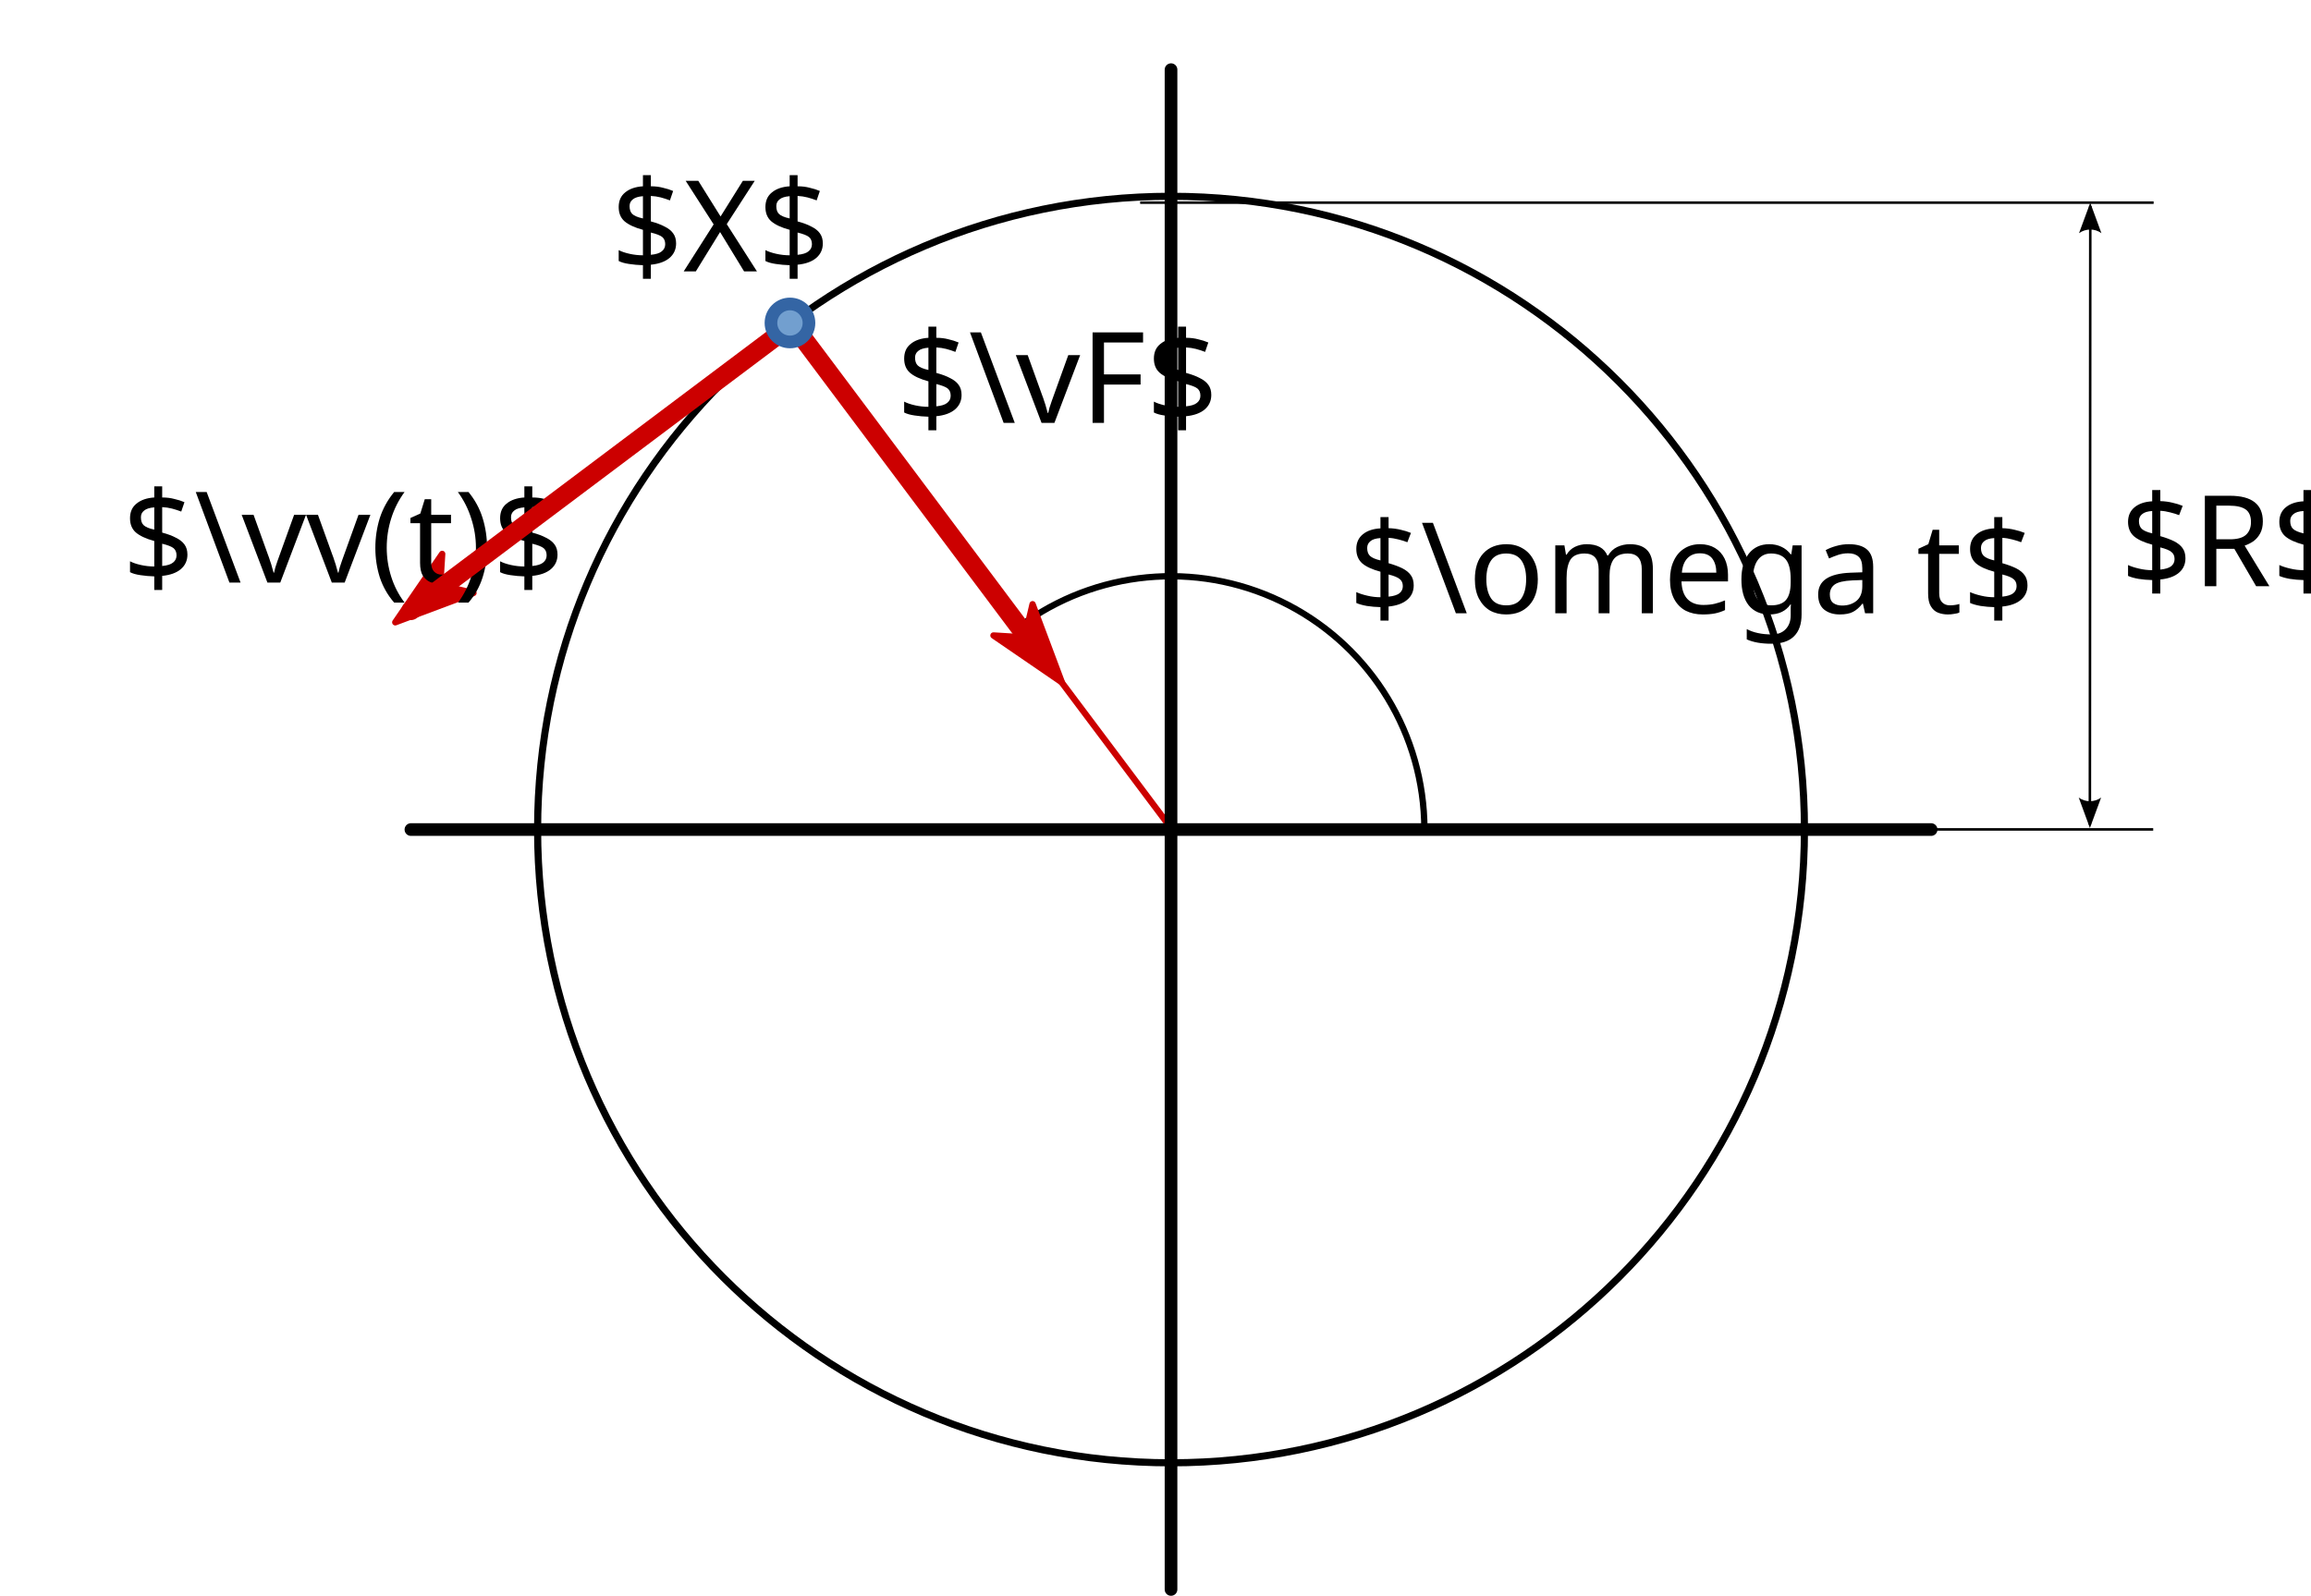
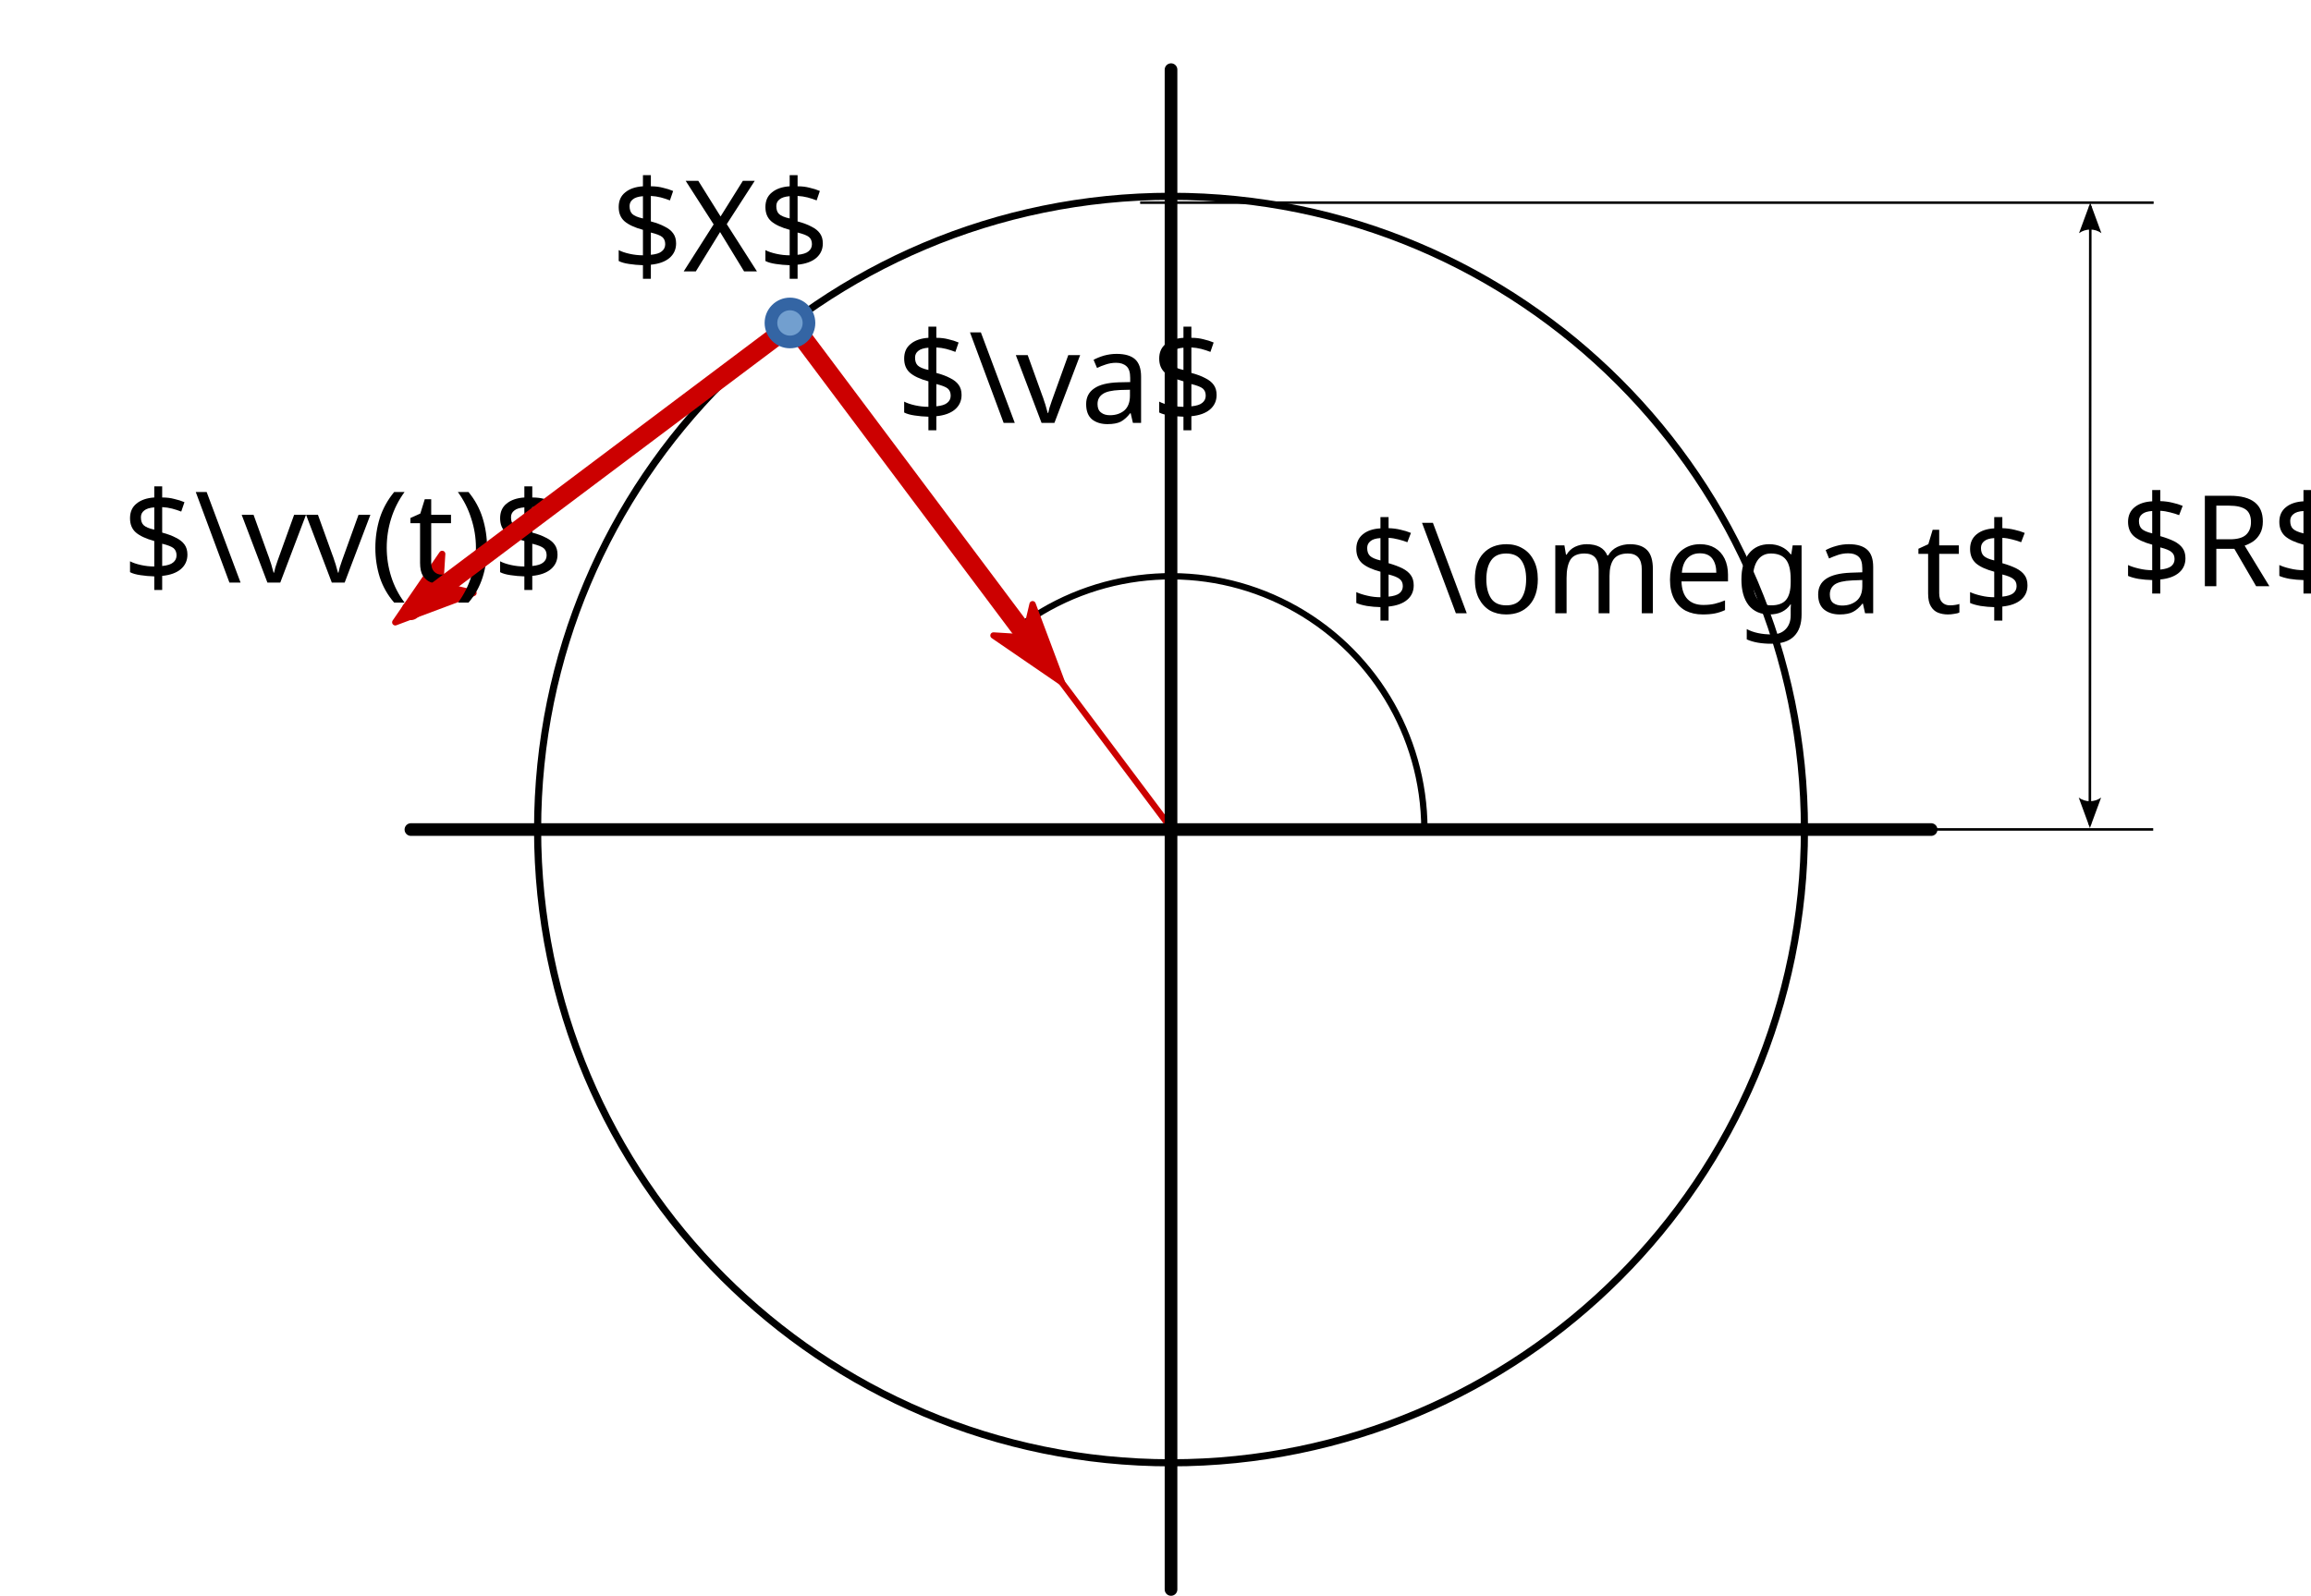
- <svg xmlns="http://www.w3.org/2000/svg" id="svg5591" version="1.1" width="182.422" height="126" xml:space="preserve">
+ <svg xmlns="http://www.w3.org/2000/svg" id="svg5591" version="1.1" width="194.583" height="134.4" xml:space="preserve" viewBox="0 0 182.422 126">
  <defs id="defs5595">
-     <marker orient="auto" refY="0.0" refX="0.0" id="Arrow2Lend" style="overflow:visible;">
-       <path id="path3826" style="font-size:12.0;fill-rule:evenodd;stroke-width:0.625;stroke-linejoin:round;" d="M 8.719,4.034 L -2.207,0.016 L 8.719,-4.002 C 6.973,-1.63 6.983,1.616 8.719,4.034 z " transform="scale(1.1) rotate(180) translate(1,0)" />
+     <marker orient="auto" refY="0" refX="0" id="Arrow2Lend" style="overflow:visible">
+       <path id="path3826" style="font-size:12px;fill-rule:evenodd;stroke-width:0.625;stroke-linejoin:round" d="M 8.719,4.034 -2.207,0.016 8.719,-4.002 c -1.745,2.372 -1.735,5.617 -6e-7,8.035 z" transform="matrix(-1.1,0,0,-1.1,-1.1,0)" />
    </marker>
    <marker orient="auto" refY="0" refX="0" id="Arrow1Lend" style="overflow:visible">
-       <path id="path6379" d="M 0,0 5,-5 -12.5,0 5,5 0,0 z" style="fill-rule:evenodd;stroke:#000000;stroke-width:1pt;marker-start:none" transform="matrix(-0.8,0,0,-0.8,-10,0)" />
+       <path id="path6379" d="M 0,0 5,-5 -12.5,0 5,5 Z" style="fill-rule:evenodd;stroke:black;stroke-width:1pt;marker-start:none" transform="matrix(-0.8,0,0,-0.8,-10,0)" />
    </marker>
    <marker orient="auto" refY="0" refX="0" id="Arrow2Lstart" style="overflow:visible">
      <path id="path6394" style="font-size:12px;fill-rule:evenodd;stroke-width:0.625;stroke-linejoin:round" d="M 8.719,4.034 -2.207,0.016 8.719,-4.002 c -1.745,2.372 -1.735,5.617 -6e-7,8.035 z" transform="matrix(1.1,0,0,1.1,1.1,0)" />
    </marker>
    <marker orient="auto" refY="0" refX="0" id="Arrow1Mstart" style="overflow:visible">
-       <path id="path6382" d="M 0,0 5,-5 -12.5,0 5,5 0,0 z" style="fill-rule:evenodd;stroke:#000000;stroke-width:1pt;marker-start:none" transform="matrix(0.4,0,0,0.4,4,0)" />
+       <path id="path6382" d="M 0,0 5,-5 -12.5,0 5,5 Z" style="fill-rule:evenodd;stroke:black;stroke-width:1pt;marker-start:none" transform="matrix(0.4,0,0,0.4,4,0)" />
    </marker>
    <clipPath clipPathUnits="userSpaceOnUse" id="clipPath5635">
-       <path d="M 0,780 0,0 950,0 950,780 0,780 z" id="path5637" />
+       <path d="M 0,780 V 0 h 950 v 780 z" id="path5637" />
    </clipPath>
    <clipPath clipPathUnits="userSpaceOnUse" id="clipPath5641">
-       <path d="M 0,780 0,0 950,0 950,780 0,780 z m 952,-397.199 0,9 -39,0 L 932.801,387 913,382.801 l 39,0 z" clip-rule="evenodd" id="path5643" />
+       <path d="M 0,780 V 0 H 950 V 780 Z M 952,382.801 v 9 H 913 L 932.801,387 913,382.801 Z" id="path5643" style="clip-rule:evenodd" />
    </clipPath>
    <clipPath clipPathUnits="userSpaceOnUse" id="clipPath5655">
-       <path d="M 0,780 0,0 950,0 950,780 0,780 z m 472,-4.199 -9,0 0,-38.403 4.801,19.204 4.199,-19.204 0,38.403 z" clip-rule="evenodd" id="path5657" />
+       <path d="M 0,780 V 0 h 950 v 780 z m 472,-4.199 h -9 v -38.403 l 4.801,19.204 4.199,-19.204 z" id="path5657" style="clip-rule:evenodd" />
    </clipPath>
  </defs>
  <g id="g5599" transform="matrix(1.25,0,0,-1.25,32.43625,125.5)">
-     <path style="fill:#cc0000;stroke:#cc0000;stroke-width:0.5;stroke-linecap:round;stroke-linejoin:miter;stroke-miterlimit:4;stroke-opacity:1;stroke-dasharray:none" d="M 60.111,60.037 30.848,21.013 M 29.816,20.313 0,42.71" id="path5791" transform="matrix(0.8,0,0,-0.8,0,96)" />
-     <path style="fill:none;stroke:#000000;stroke-width:1px;stroke-linecap:round;stroke-linejoin:miter;stroke-opacity:1" d="m 0,60 120,0" id="path5783" transform="matrix(0.8,0,0,-0.8,0,96)" />
-     <path style="fill:none;stroke:#000000;stroke-width:1px;stroke-linecap:round;stroke-linejoin:miter;stroke-opacity:1" d="M 60,120 60,0" id="path5785" transform="matrix(0.8,0,0,-0.8,0,96)" />
-     <path style="color:#000000;fill:none;stroke:#000000;stroke-width:0.562;stroke-linecap:round;stroke-linejoin:round;stroke-miterlimit:10;stroke-opacity:1;stroke-dasharray:none;stroke-dashoffset:0;marker:none;visibility:visible;display:inline;overflow:visible;enable-background:accumulate" id="path5789" d="m 110,60 a 50,50 0 1 1 0,-2.65e-4" transform="matrix(0.8,0,0,-0.8,0,96)" />
-     <path style="color:#000000;fill:none;stroke:#000000;stroke-width:0.5;stroke-linecap:round;stroke-linejoin:round;stroke-miterlimit:4;stroke-opacity:1;stroke-dasharray:none;stroke-dashoffset:0;marker:none;visibility:visible;display:inline;overflow:visible;enable-background:accumulate" id="path6307" d="M 48.621,43.552 A 20,20 0 0 1 80,59.944" transform="matrix(0.8,0,0,-0.8,0,96)" />
-     <path style="fill:#cc0000;stroke:#cc0000;stroke-width:0.5;stroke-linecap:round;stroke-linejoin:round;stroke-miterlimit:4;stroke-opacity:1;stroke-dasharray:none" d="M 2.468,38.236 -1.234,43.635 4.937,41.321 2.314,40.704 z" id="path5793" transform="matrix(0.8,0,0,-0.8,0,96)" />
-     <path style="fill:#cc0000;stroke:#cc0000;stroke-width:0.4;stroke-linecap:round;stroke-linejoin:round;stroke-miterlimit:4;stroke-opacity:1;stroke-dasharray:none" d="m 36.788,60.259 4.32,-2.962 -1.851,4.937 -0.494,-2.098 z" id="path6305" />
-     <text xml:space="preserve" style="font-size:8px;font-style:normal;font-variant:normal;font-weight:normal;font-stretch:normal;text-align:start;line-height:125%;letter-spacing:0px;word-spacing:0px;writing-mode:lr-tb;text-anchor:start;fill:#000000;fill-opacity:1;stroke:none;font-family:Linux Biolinum O;-inkscape-font-specification:Linux Biolinum O" x="30.65" y="-73.688" id="text6313" transform="scale(1,-1)">
-       <tspan id="tspan6315" x="30.65" y="-73.688">$\vF$</tspan>
+     <path style="fill:#c00;stroke:#c00;stroke-width:0.5;stroke-linecap:round;stroke-linejoin:miter;stroke-miterlimit:4;stroke-dasharray:none;stroke-opacity:1" d="M 60.111,60.037 30.848,21.013 M 29.816,20.313 0,42.71" id="path5791" transform="matrix(0.8,0,0,-0.8,0,96)" />
+     <path style="fill:none;stroke:black;stroke-width:1px;stroke-linecap:round;stroke-linejoin:miter;stroke-opacity:1" d="M 0,60 H 120" id="path5783" transform="matrix(0.8,0,0,-0.8,0,96)" />
+     <path style="fill:none;stroke:black;stroke-width:1px;stroke-linecap:round;stroke-linejoin:miter;stroke-opacity:1" d="M 60,120 V 0" id="path5785" transform="matrix(0.8,0,0,-0.8,0,96)" />
+     <path style="color:black;display:inline;overflow:visible;visibility:visible;fill:none;stroke:black;stroke-width:0.562;stroke-linecap:round;stroke-linejoin:round;stroke-miterlimit:10;stroke-dasharray:none;stroke-dashoffset:0;stroke-opacity:1;marker:none;enable-background:accumulate" id="path5789" d="M 110,60 A 50,50 0 0 1 60,110 50,50 0 0 1 10,60 50,50 0 0 1 60,10 50,50 0 0 1 110,60" transform="matrix(0.8,0,0,-0.8,0,96)" />
+     <path style="color:black;display:inline;overflow:visible;visibility:visible;fill:none;stroke:black;stroke-width:0.5;stroke-linecap:round;stroke-linejoin:round;stroke-miterlimit:4;stroke-dasharray:none;stroke-dashoffset:0;stroke-opacity:1;marker:none;enable-background:accumulate" id="path6307" d="M 48.621,43.552 A 20,20 0 0 1 69.26,42.273 20,20 0 0 1 80,59.944" transform="matrix(0.8,0,0,-0.8,0,96)" />
+     <path style="fill:#c00;stroke:#c00;stroke-width:0.5;stroke-linecap:round;stroke-linejoin:round;stroke-miterlimit:4;stroke-dasharray:none;stroke-opacity:1" d="M 2.468,38.236 -1.234,43.635 4.937,41.321 2.314,40.704 Z" id="path5793" transform="matrix(0.8,0,0,-0.8,0,96)" />
+     <path style="fill:#c00;stroke:#c00;stroke-width:0.4;stroke-linecap:round;stroke-linejoin:round;stroke-miterlimit:4;stroke-dasharray:none;stroke-opacity:1" d="m 36.788,60.259 4.32,-2.962 -1.851,4.937 -0.494,-2.098 z" id="path6305" />
+     <text xml:space="preserve" style="font-style:normal;font-variant:normal;font-weight:normal;font-stretch:normal;line-height:0%;font-family:'Linux Biolinum O';-inkscape-font-specification:'Linux Biolinum O';text-align:start;letter-spacing:0px;word-spacing:0px;writing-mode:lr-tb;text-anchor:start;fill:black;fill-opacity:1;stroke:none" x="30.65" y="-73.688" id="text6313" transform="scale(1,-1)">
+       <tspan id="tspan6315" x="30.65" y="-73.688" style="font-size:8px;line-height:1.25">$\va$</tspan>
    </text>
-     <text xml:space="preserve" style="font-size:8px;font-style:normal;font-variant:normal;font-weight:normal;font-stretch:normal;text-align:start;line-height:125%;letter-spacing:0px;word-spacing:0px;writing-mode:lr-tb;text-anchor:start;fill:#000000;fill-opacity:1;stroke:none;font-family:Linux Biolinum O;-inkscape-font-specification:Linux Biolinum O" x="-18.237" y="-63.6" id="text6317" transform="scale(1,-1)">
-       <tspan id="tspan6319" x="-18.237" y="-63.6">$\vv(t)$</tspan>
+     <text xml:space="preserve" style="font-style:normal;font-variant:normal;font-weight:normal;font-stretch:normal;line-height:0%;font-family:'Linux Biolinum O';-inkscape-font-specification:'Linux Biolinum O';text-align:start;letter-spacing:0px;word-spacing:0px;writing-mode:lr-tb;text-anchor:start;fill:black;fill-opacity:1;stroke:none" x="-18.237" y="-63.6" id="text6317" transform="scale(1,-1)">
+       <tspan id="tspan6319" x="-18.237" y="-63.6" style="font-size:8px;line-height:1.25">$\vv(t)$</tspan>
    </text>
-     <text xml:space="preserve" style="font-size:10px;font-style:normal;font-variant:normal;font-weight:normal;font-stretch:normal;text-align:start;line-height:125%;letter-spacing:0px;word-spacing:0px;writing-mode:lr-tb;text-anchor:start;fill:#000000;fill-opacity:1;stroke:none;font-family:Linux Biolinum O;-inkscape-font-specification:Linux Biolinum O" x="96.797" y="48.422" id="text6363" transform="matrix(0.8,0,0,-0.8,-18.237,100.4)">
-       <tspan id="tspan6365" x="96.797" y="48.422">$\omega t$</tspan>
+     <text xml:space="preserve" style="font-style:normal;font-variant:normal;font-weight:normal;font-stretch:normal;line-height:0%;font-family:'Linux Biolinum O';-inkscape-font-specification:'Linux Biolinum O';text-align:start;letter-spacing:0px;word-spacing:0px;writing-mode:lr-tb;text-anchor:start;fill:black;fill-opacity:1;stroke:none" x="96.797" y="48.422" id="text6363" transform="matrix(0.8,0,0,-0.8,-18.237,100.4)">
+       <tspan id="tspan6365" x="96.797" y="48.422" style="font-size:10px;line-height:1.25">$\omega t$</tspan>
    </text>
-     <path style="fill:none;stroke:#000000;stroke-width:0.2;stroke-linecap:butt;stroke-linejoin:miter;stroke-miterlimit:4;stroke-opacity:1;stroke-dasharray:none" d="M 170,16 90,16" id="path6367" transform="matrix(0.8,0,0,-0.8,-25.949,100.4)" />
-     <path style="fill:none;stroke:#000000;stroke-width:0.16;stroke-linecap:butt;stroke-linejoin:miter;stroke-miterlimit:4;stroke-opacity:1;stroke-dasharray:none" d="m 110.024,48.009 -16,0" id="path6369" />
-     <path style="fill:none;stroke:#000000;stroke-width:0.2;stroke-linecap:butt;stroke-linejoin:miter;stroke-miterlimit:4;stroke-opacity:1;stroke-dasharray:none;marker-start:url(#Arrow2Lstart);marker-end:url(#Arrow2Lend)" d="m 165,16.273 -0.034,48.84" id="path6371" transform="matrix(0.8,0,0,-0.8,-25.949,100.4)" />
-     <path id="path7256" d="M 50.108,46.778 30.352,20.408 M 29.816,20.313 0,42.71" style="fill:#cc0000;stroke:#cc0000;stroke-width:1.5;stroke-linecap:round;stroke-linejoin:miter;stroke-miterlimit:4;stroke-opacity:1;stroke-dasharray:none" transform="matrix(0.8,0,0,-0.8,0,96)" />
-     <text xml:space="preserve" style="font-size:10px;font-style:normal;font-variant:normal;font-weight:normal;font-stretch:normal;text-align:start;line-height:125%;letter-spacing:0px;word-spacing:0px;writing-mode:lr-tb;text-anchor:start;fill:#000000;fill-opacity:1;stroke:none;font-family:Linux Biolinum O;-inkscape-font-specification:Linux Biolinum O" x="167.357" y="46.286" id="text7277" transform="matrix(0.8,0,0,-0.8,-25.949,100.4)">
-       <tspan id="tspan7279" x="167.357" y="46.286">$R$</tspan>
+     <path style="fill:none;stroke:black;stroke-width:0.2;stroke-linecap:butt;stroke-linejoin:miter;stroke-miterlimit:4;stroke-dasharray:none;stroke-opacity:1" d="M 170,16 H 90" id="path6367" transform="matrix(0.8,0,0,-0.8,-25.949,100.4)" />
+     <path style="fill:none;stroke:black;stroke-width:0.16;stroke-linecap:butt;stroke-linejoin:miter;stroke-miterlimit:4;stroke-dasharray:none;stroke-opacity:1" d="M 110.024,48.009 H 94.024" id="path6369" />
+     <path style="fill:none;stroke:black;stroke-width:0.2;stroke-linecap:butt;stroke-linejoin:miter;stroke-miterlimit:4;stroke-dasharray:none;stroke-opacity:1;marker-start:url(#Arrow2Lstart);marker-end:url(#Arrow2Lend)" d="m 165,16.273 -0.034,48.84" id="path6371" transform="matrix(0.8,0,0,-0.8,-25.949,100.4)" />
+     <path id="path7256" d="M 50.108,46.778 30.352,20.408 M 29.816,20.313 0,42.71" style="fill:#c00;stroke:#c00;stroke-width:1.5;stroke-linecap:round;stroke-linejoin:miter;stroke-miterlimit:4;stroke-dasharray:none;stroke-opacity:1" transform="matrix(0.8,0,0,-0.8,0,96)" />
+     <text xml:space="preserve" style="font-style:normal;font-variant:normal;font-weight:normal;font-stretch:normal;line-height:0%;font-family:'Linux Biolinum O';-inkscape-font-specification:'Linux Biolinum O';text-align:start;letter-spacing:0px;word-spacing:0px;writing-mode:lr-tb;text-anchor:start;fill:black;fill-opacity:1;stroke:none" x="167.357" y="46.286" id="text7277" transform="matrix(0.8,0,0,-0.8,-25.949,100.4)">
+       <tspan id="tspan7279" x="167.357" y="46.286" style="font-size:10px;line-height:1.25">$R$</tspan>
    </text>
-     <path style="fill:#729fcf;fill-opacity:1;stroke:#3465a4;stroke-width:1;stroke-linecap:round;stroke-linejoin:round;stroke-miterlimit:4;stroke-opacity:1;stroke-dasharray:none;stroke-dashoffset:0" id="path3014" d="m 63.857,25.5 a 1.5,1.5 0 1 1 -3,0 1.5,1.5 0 1 1 3,0 z" transform="matrix(0.8,0,0,-0.8,-25.949,100.4)" />
-     <text transform="scale(1,-1)" id="text4290" y="-83.257" x="12.622" style="font-size:8px;font-style:normal;font-variant:normal;font-weight:normal;font-stretch:normal;text-align:start;line-height:125%;letter-spacing:0px;word-spacing:0px;writing-mode:lr-tb;text-anchor:start;fill:#000000;fill-opacity:1;stroke:none;font-family:Linux Biolinum O;-inkscape-font-specification:Linux Biolinum O" xml:space="preserve">
-       <tspan y="-83.257" x="12.622" id="tspan4292">$X$</tspan>
+     <circle style="fill:#729fcf;fill-opacity:1;stroke:#3465a4;stroke-width:1;stroke-linecap:round;stroke-linejoin:round;stroke-miterlimit:4;stroke-dasharray:none;stroke-dashoffset:0;stroke-opacity:1" id="path3014" transform="matrix(0.8,0,0,-0.8,-25.949,100.4)" cx="62.357" cy="25.5" r="1.5" />
+     <text transform="scale(1,-1)" id="text4290" y="-83.257" x="12.622" style="font-style:normal;font-variant:normal;font-weight:normal;font-stretch:normal;line-height:0%;font-family:'Linux Biolinum O';-inkscape-font-specification:'Linux Biolinum O';text-align:start;letter-spacing:0px;word-spacing:0px;writing-mode:lr-tb;text-anchor:start;fill:black;fill-opacity:1;stroke:none" xml:space="preserve">
+       <tspan y="-83.257" x="12.622" id="tspan4292" style="font-size:8px;line-height:1.25">$X$</tspan>
    </text>
  </g>
</svg>
